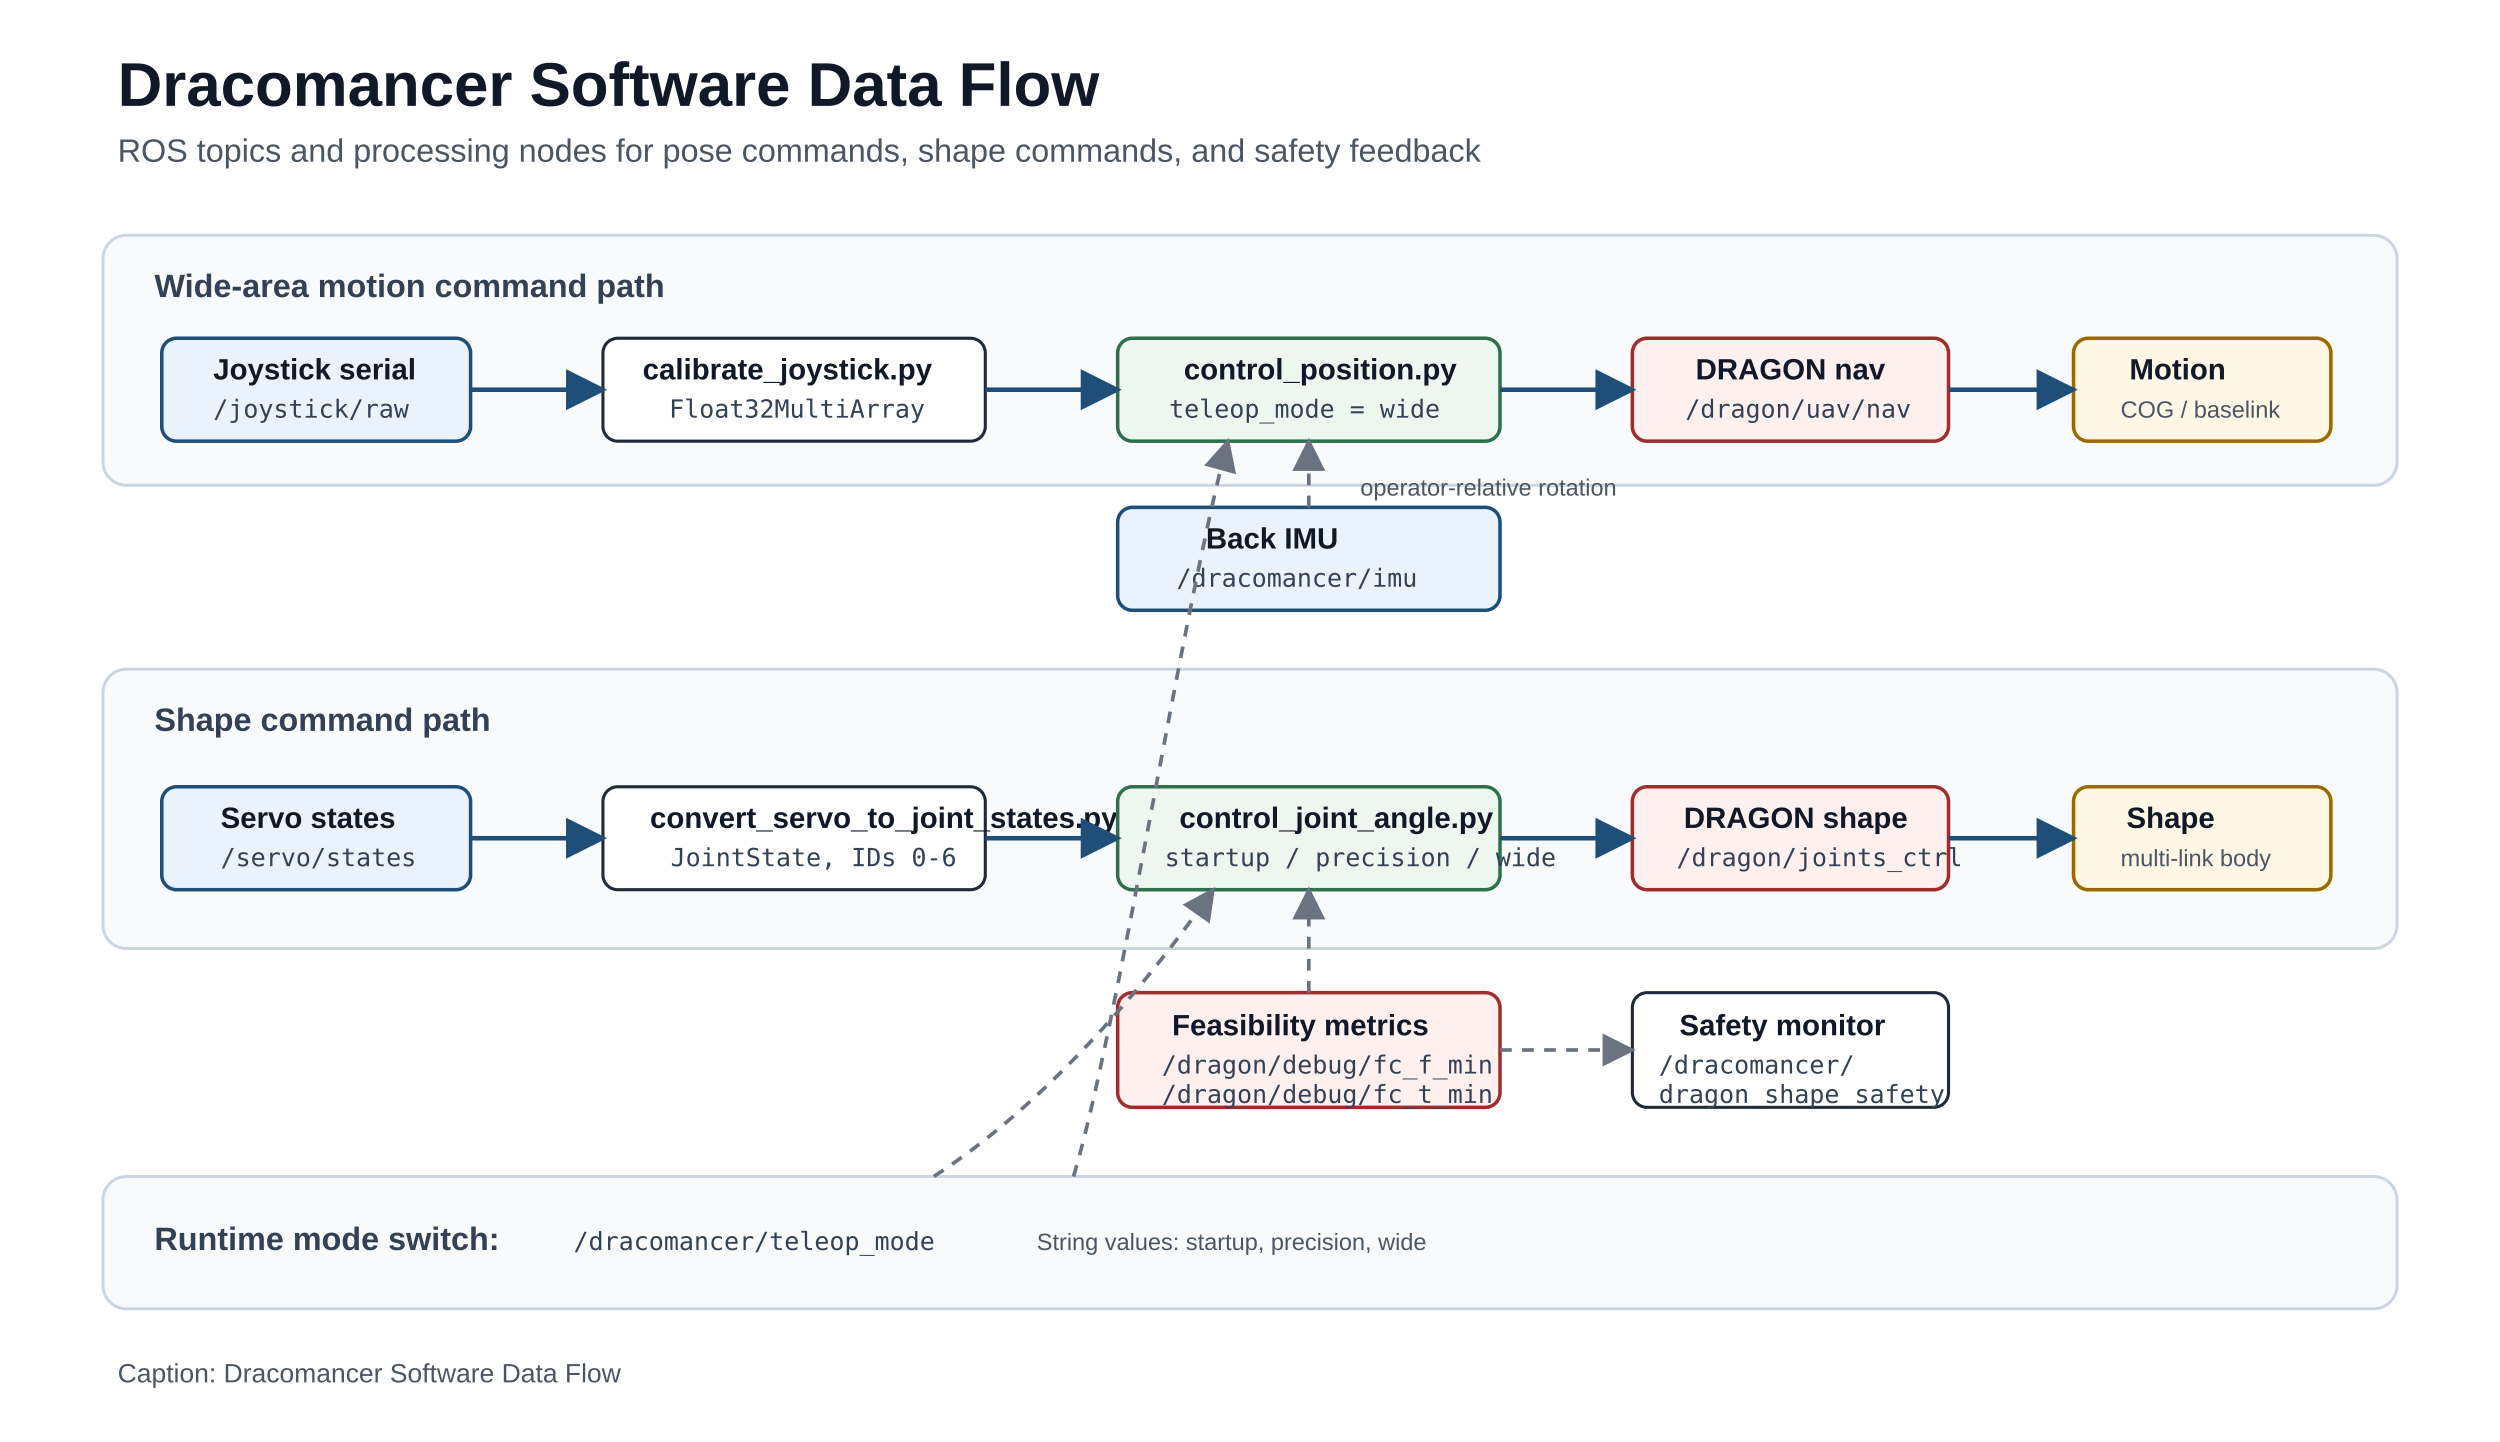
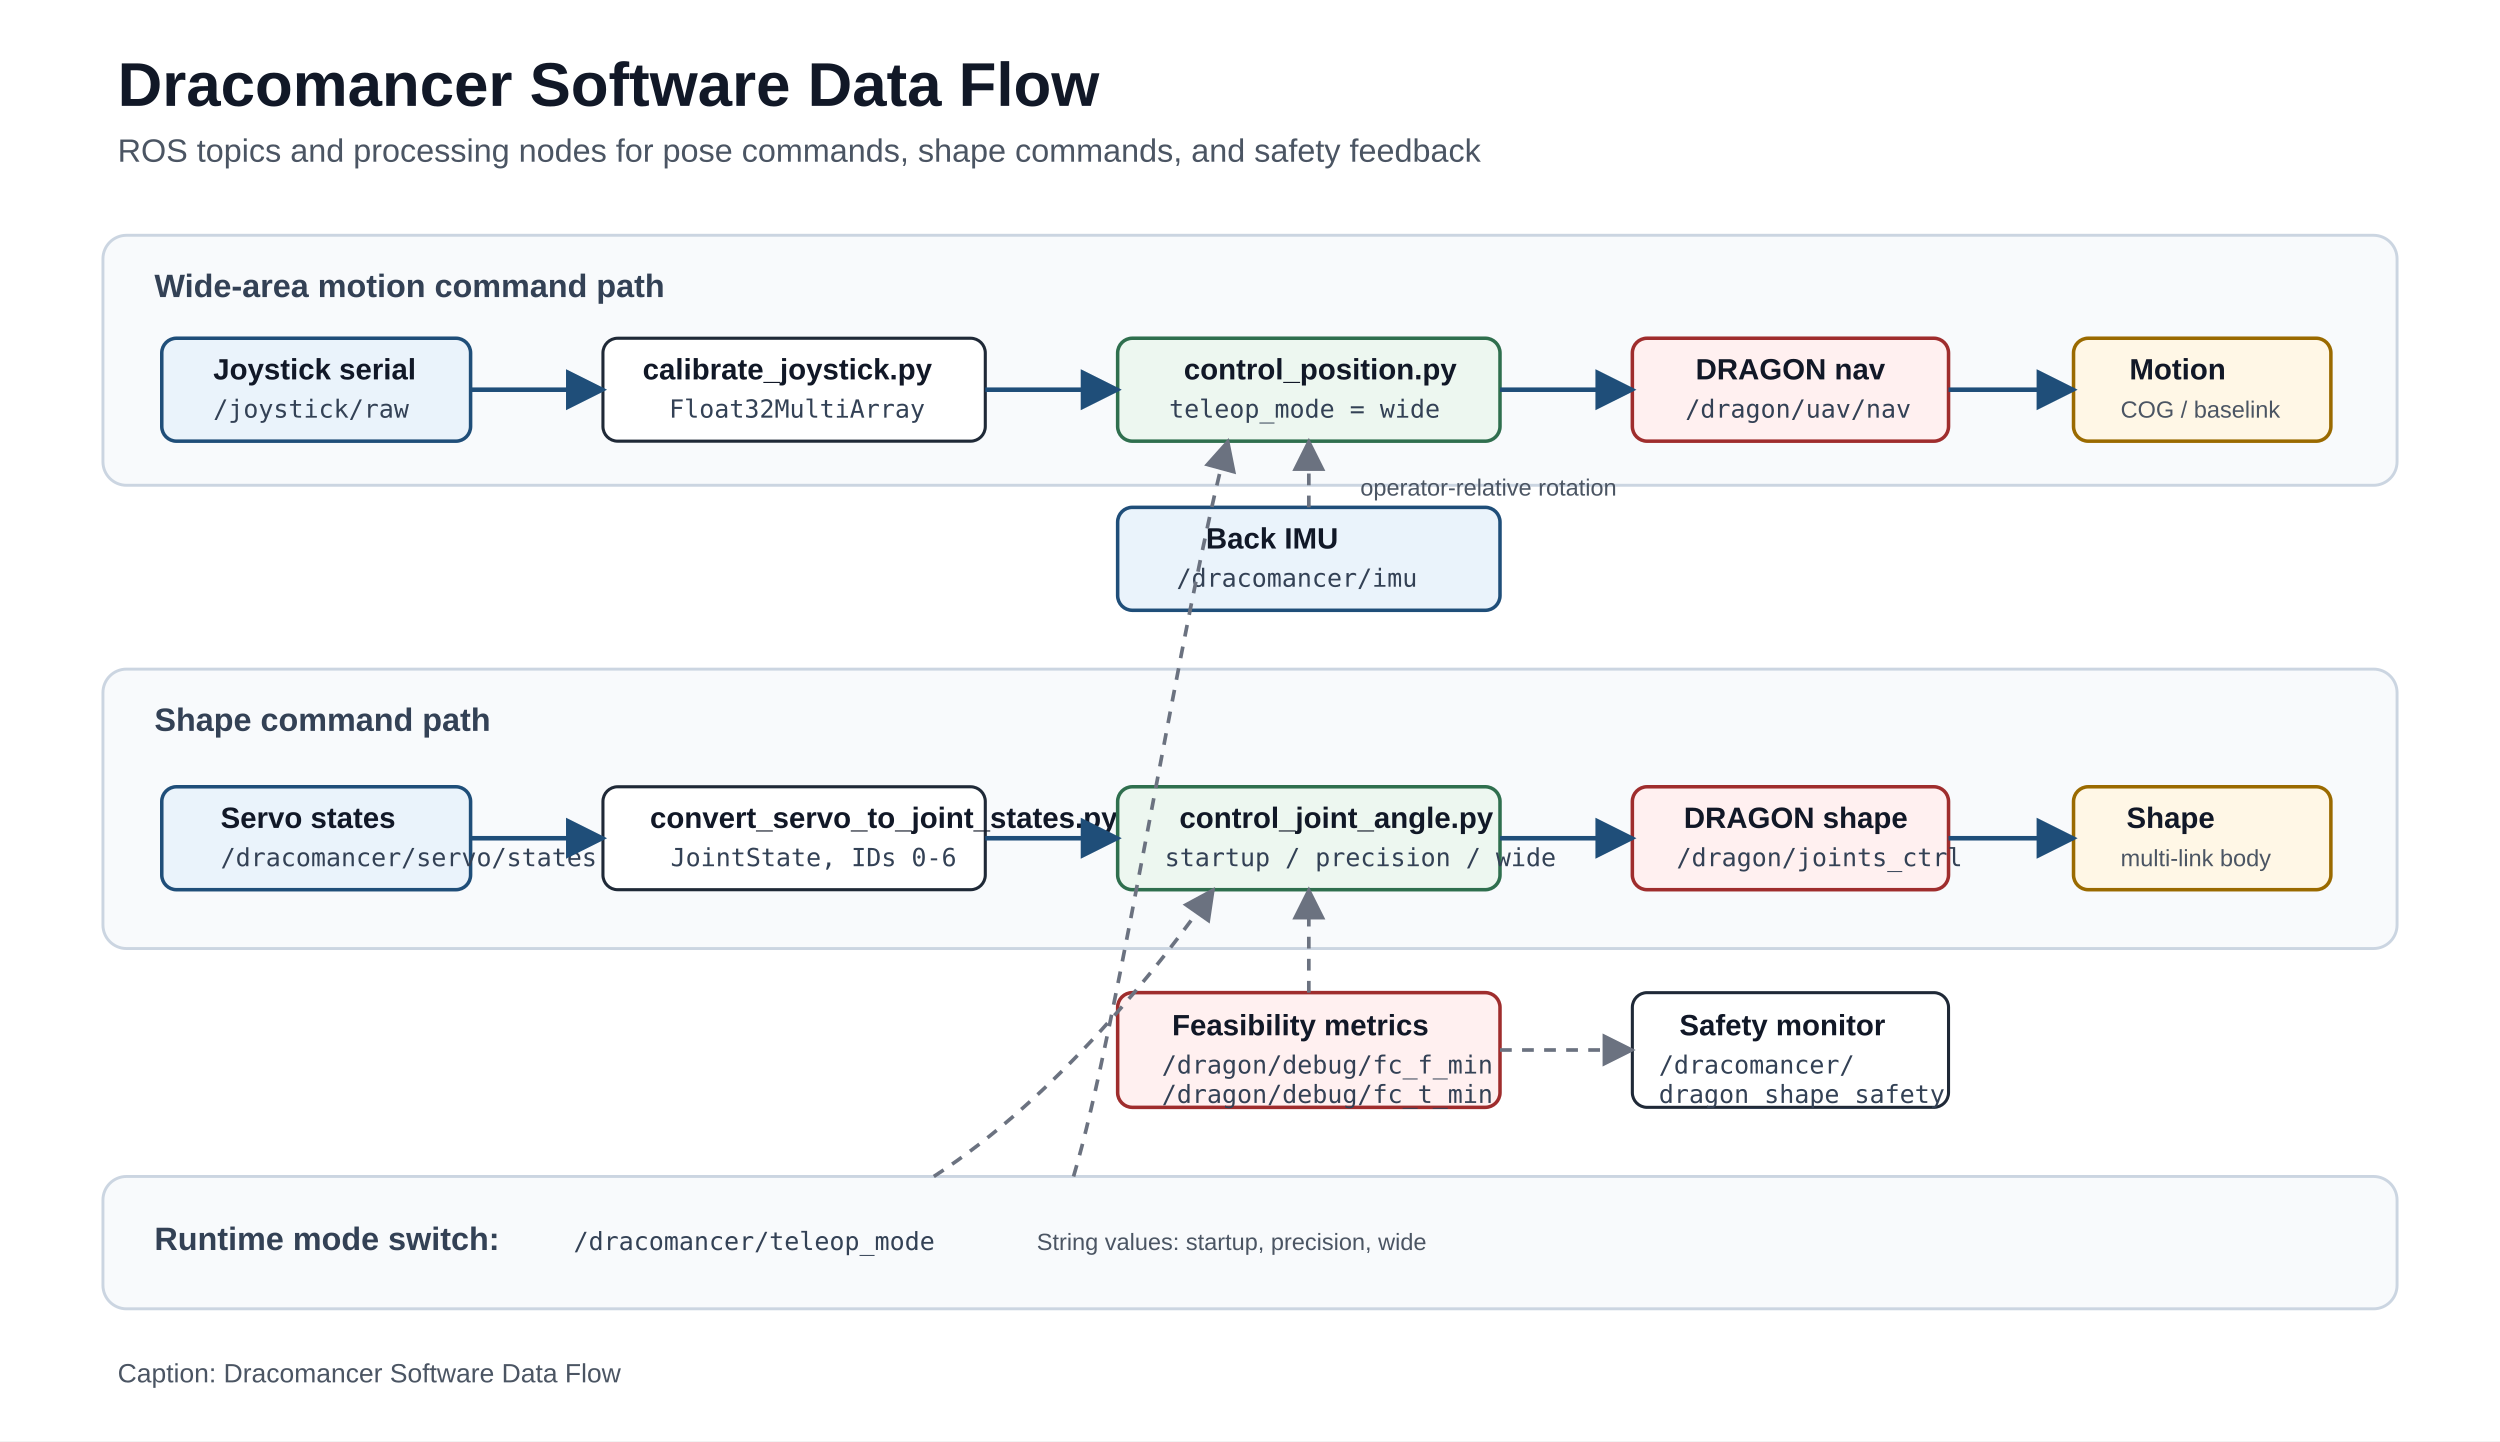
<svg xmlns="http://www.w3.org/2000/svg" width="1700" height="980" viewBox="0 0 1700 980" role="img" aria-labelledby="title desc">
  <defs>
    <marker id="arrow" viewBox="0 0 10 10" refX="9" refY="5" markerWidth="9" markerHeight="9" orient="auto-start-reverse">
      <path d="M 0 0 L 10 5 L 0 10 z" fill="#1f4e79" />
    </marker>
    <marker id="arrow-gray" viewBox="0 0 10 10" refX="9" refY="5" markerWidth="9" markerHeight="9" orient="auto-start-reverse">
      <path d="M 0 0 L 10 5 L 0 10 z" fill="#6b7280" />
    </marker>
    <style>
      .bg { fill: #ffffff; }
      .title { font: 700 42px Arial, Helvetica, sans-serif; fill: #111827; }
      .subtitle { font: 400 22px Arial, Helvetica, sans-serif; fill: #4b5563; }
      .lane { fill: #f8fafc; stroke: #CBD5E1; stroke-width: 2; }
      .lane-label { font: 700 22px Arial, Helvetica, sans-serif; fill: #334155; }
      .node { fill: #ffffff; stroke: #1f2937; stroke-width: 2.1; }
      .node-blue { fill: #eaf3fb; stroke: #1f4e79; stroke-width: 2.4; }
      .node-green { fill: #edf7f0; stroke: #2f6f4e; stroke-width: 2.4; }
      .node-amber { fill: #fff7e6; stroke: #9a6a00; stroke-width: 2.4; }
      .node-red { fill: #fff0f0; stroke: #9f2d2d; stroke-width: 2.4; }
      .label { font: 700 20px Arial, Helvetica, sans-serif; fill: #111827; }
      .topic { font: 400 17px Consolas, Menlo, monospace; fill: #334155; }
      .small { font: 400 16px Arial, Helvetica, sans-serif; fill: #4b5563; }
      .arrow { fill: none; stroke: #1f4e79; stroke-width: 3.1; marker-end: url(#arrow); }
      .arrow-gray { fill: none; stroke: #6b7280; stroke-width: 2.5; marker-end: url(#arrow-gray); stroke-dasharray: 8 7; }
      .caption { font: 400 18px Arial, Helvetica, sans-serif; fill: #4b5563; }
    </style>
  </defs>
  <rect class="bg" width="1700" height="980" />
  <text class="title" x="80" y="72">Dracomancer Software Data Flow</text>
  <text class="subtitle" x="80" y="110">ROS topics and processing nodes for pose commands, shape commands, and safety feedback</text>
  <rect class="lane" x="70" y="160" width="1560" height="170" rx="16" />
  <text class="lane-label" x="105" y="202">Wide-area motion command path</text>
  <rect class="node-blue" x="110" y="230" width="210" height="70" rx="10" />
  <text class="label" x="145" y="258">Joystick serial</text>
  <text class="topic" x="145" y="284">/joystick/raw</text>
  <rect class="node" x="410" y="230" width="260" height="70" rx="10" />
  <text class="label" x="437" y="258">calibrate_joystick.py</text>
  <text class="topic" x="455" y="284">Float32MultiArray</text>
  <rect class="node-green" x="760" y="230" width="260" height="70" rx="10" />
  <text class="label" x="805" y="258">control_position.py</text>
  <text class="topic" x="795" y="284">teleop_mode = wide</text>
  <rect class="node-red" x="1110" y="230" width="215" height="70" rx="10" />
  <text class="label" x="1153" y="258">DRAGON nav</text>
  <text class="topic" x="1146" y="284">/dragon/uav/nav</text>
  <rect class="node-amber" x="1410" y="230" width="175" height="70" rx="10" />
  <text class="label" x="1448" y="258">Motion</text>
  <text class="small" x="1442" y="284">COG / baselink</text>
  <path class="arrow" d="M 320 265 L 410 265" />
  <path class="arrow" d="M 670 265 L 760 265" />
  <path class="arrow" d="M 1020 265 L 1110 265" />
  <path class="arrow" d="M 1325 265 L 1410 265" />
  <rect class="node-blue" x="760" y="345" width="260" height="70" rx="10" />
  <text class="label" x="820" y="373">Back IMU</text>
  <text class="topic" x="800" y="399">/dracomancer/imu</text>
  <path class="arrow-gray" d="M 890 345 L 890 300" />
  <text class="small" x="925" y="337">operator-relative rotation</text>
  <rect class="lane" x="70" y="455" width="1560" height="190" rx="16" />
  <text class="lane-label" x="105" y="497">Shape command path</text>
  <rect class="node-blue" x="110" y="535" width="210" height="70" rx="10" />
  <text class="label" x="150" y="563">Servo states</text>
-   <text class="topic" x="150" y="589">/servo/states</text>
+   <text class="topic" x="150" y="589">/dracomancer/servo/states</text>
  <rect class="node" x="410" y="535" width="260" height="70" rx="10" />
  <text class="label" x="442" y="563">convert_servo_to_joint_states.py</text>
  <text class="topic" x="456" y="589">JointState, IDs 0-6</text>
  <rect class="node-green" x="760" y="535" width="260" height="70" rx="10" />
  <text class="label" x="802" y="563">control_joint_angle.py</text>
  <text class="topic" x="792" y="589">startup / precision / wide</text>
  <rect class="node-red" x="1110" y="535" width="215" height="70" rx="10" />
  <text class="label" x="1145" y="563">DRAGON shape</text>
  <text class="topic" x="1140" y="589">/dragon/joints_ctrl</text>
  <rect class="node-amber" x="1410" y="535" width="175" height="70" rx="10" />
  <text class="label" x="1446" y="563">Shape</text>
  <text class="small" x="1442" y="589">multi-link body</text>
  <path class="arrow" d="M 320 570 L 410 570" />
  <path class="arrow" d="M 670 570 L 760 570" />
  <path class="arrow" d="M 1020 570 L 1110 570" />
  <path class="arrow" d="M 1325 570 L 1410 570" />
  <rect class="node-red" x="760" y="675" width="260" height="78" rx="10" />
  <text class="label" x="797" y="704">Feasibility metrics</text>
  <text class="topic" x="790" y="730">/dragon/debug/fc_f_min</text>
  <text class="topic" x="790" y="750">/dragon/debug/fc_t_min</text>
  <path class="arrow-gray" d="M 890 675 L 890 605" />
  <rect class="node" x="1110" y="675" width="215" height="78" rx="10" />
  <text class="label" x="1142" y="704">Safety monitor</text>
  <text class="topic" x="1128" y="730">/dracomancer/</text>
  <text class="topic" x="1128" y="750">dragon_shape_safety</text>
  <path class="arrow-gray" d="M 1020 714 L 1110 714" />
  <rect class="lane" x="70" y="800" width="1560" height="90" rx="16" />
  <text class="lane-label" x="105" y="850">Runtime mode switch:</text>
  <text class="topic" x="390" y="850">/dracomancer/teleop_mode</text>
  <text class="small" x="705" y="850">String values: startup, precision, wide</text>
  <path class="arrow-gray" d="M 635 800 C 720 745, 790 655, 825 605" />
  <path class="arrow-gray" d="M 730 800 C 760 700, 805 410, 835 300" />
  <text class="caption" x="80" y="940">Caption: Dracomancer Software Data Flow</text>
</svg>
